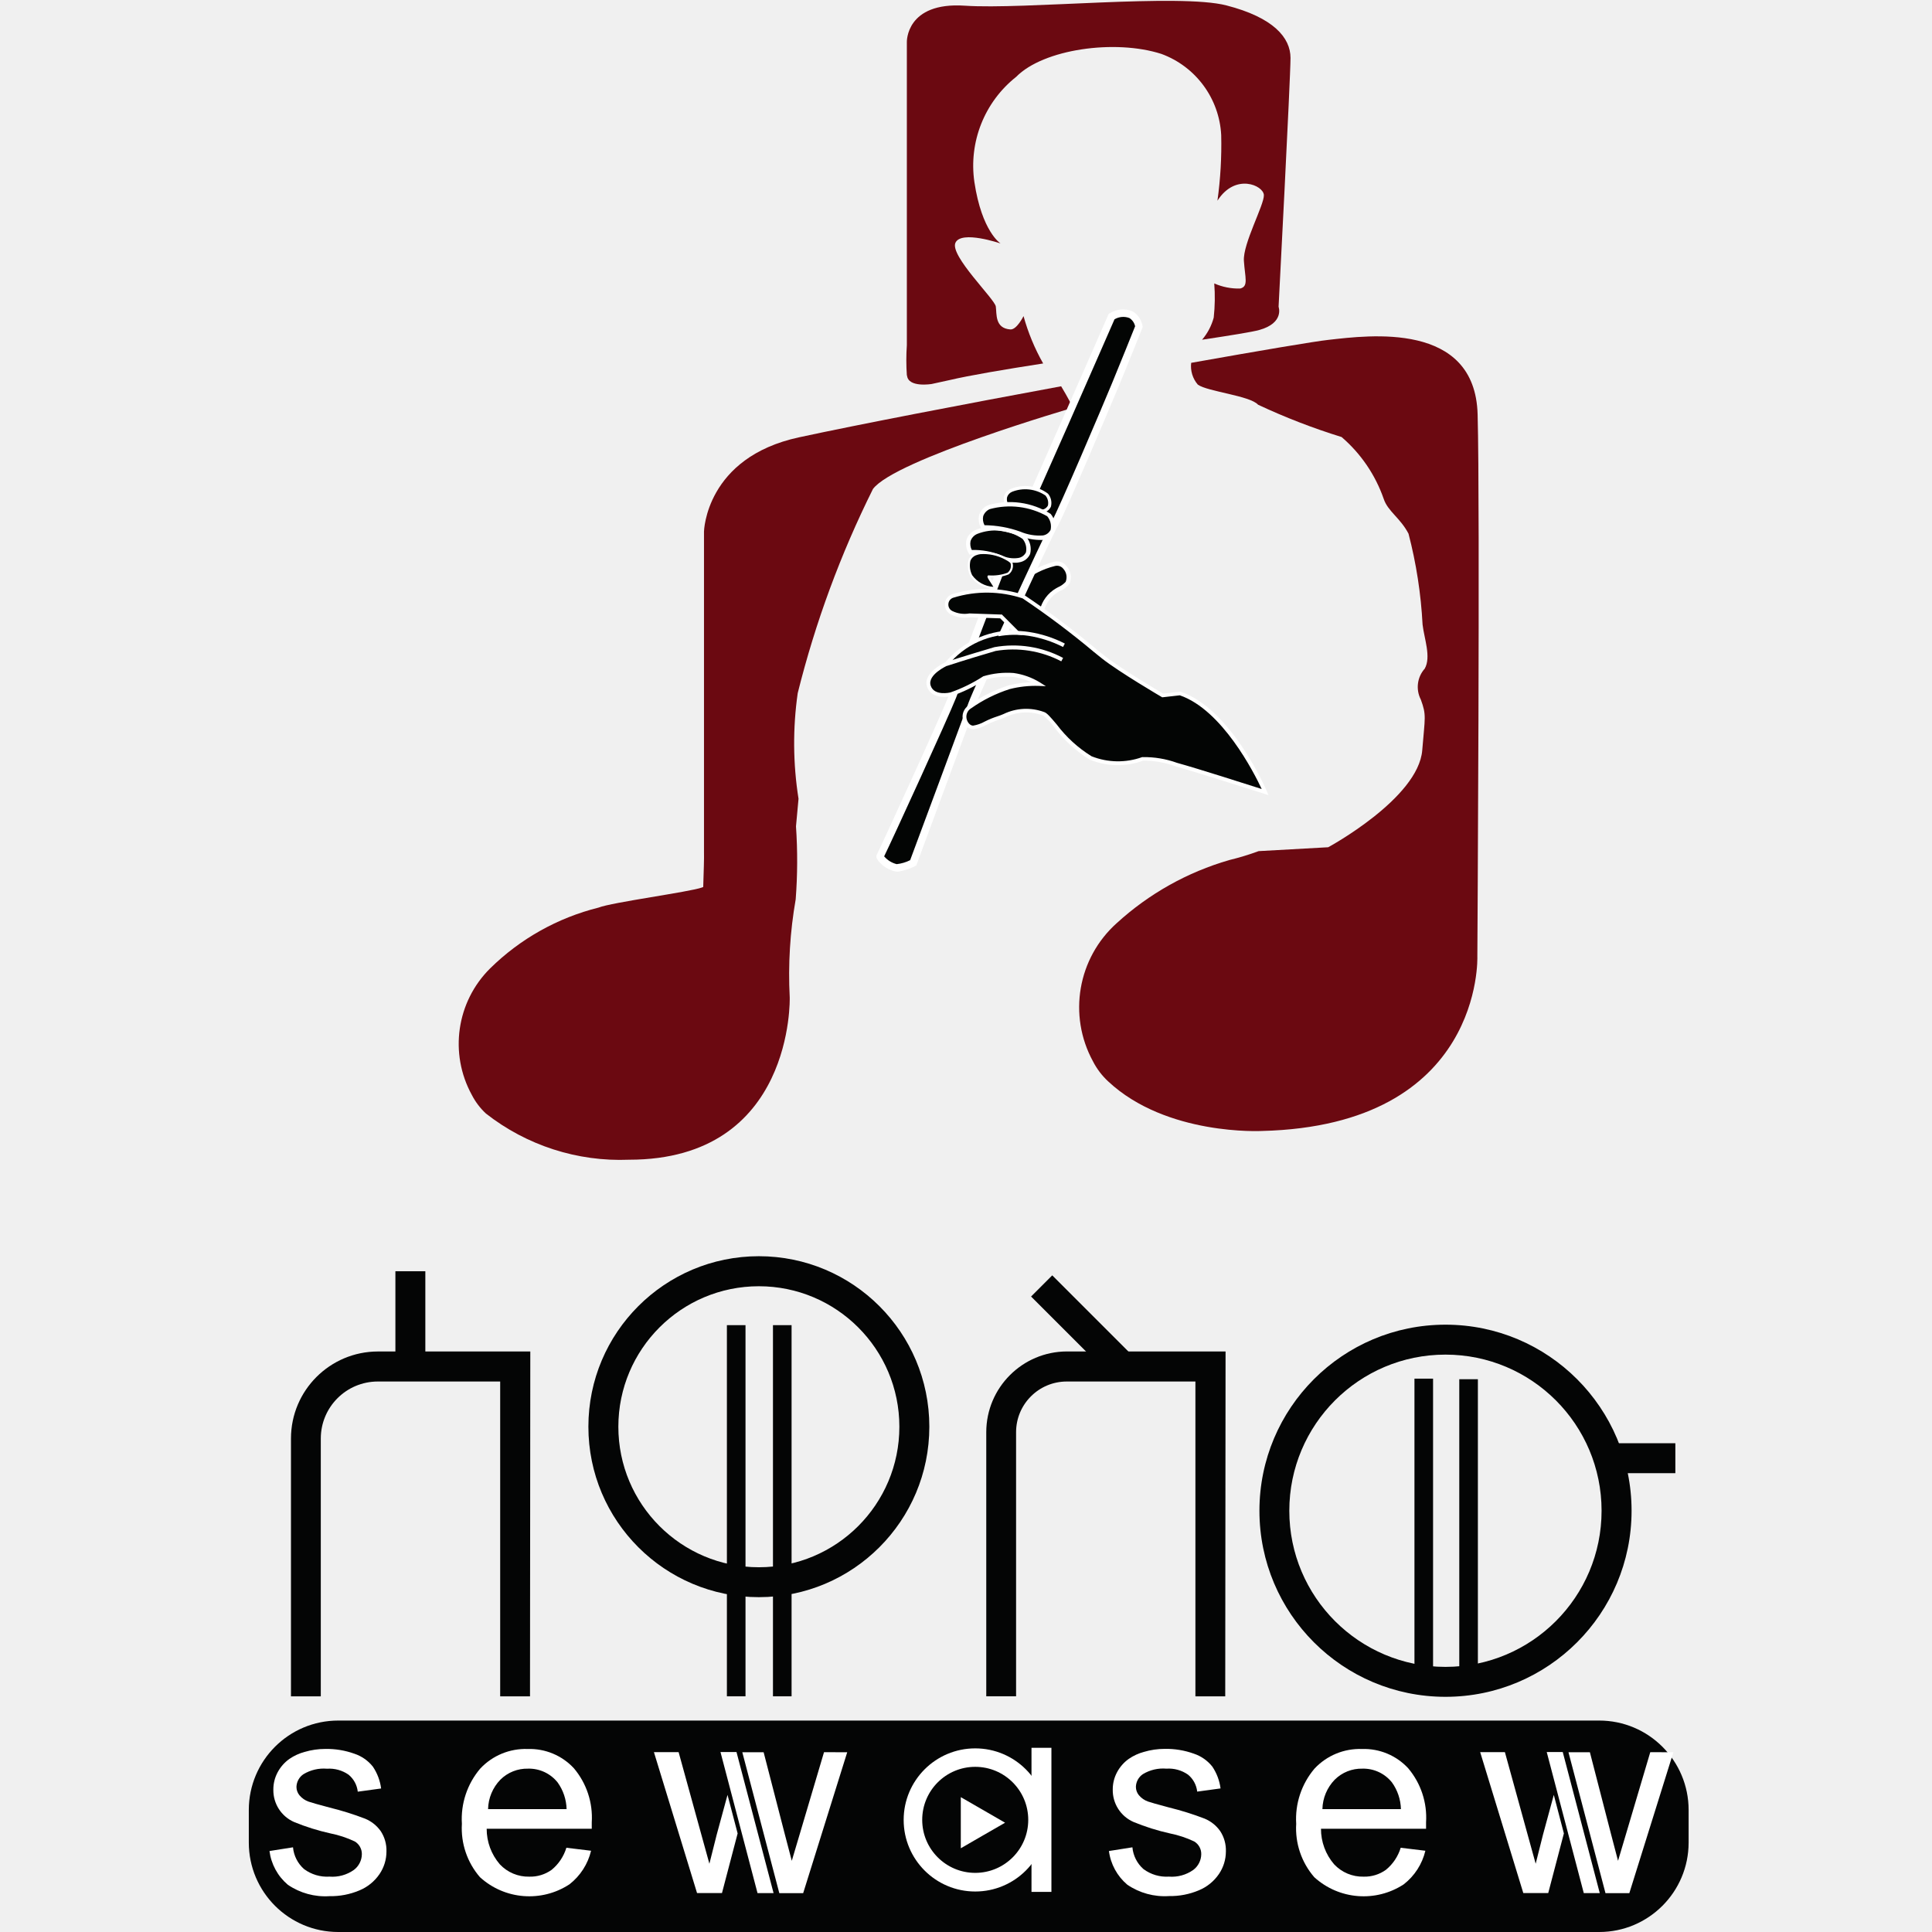
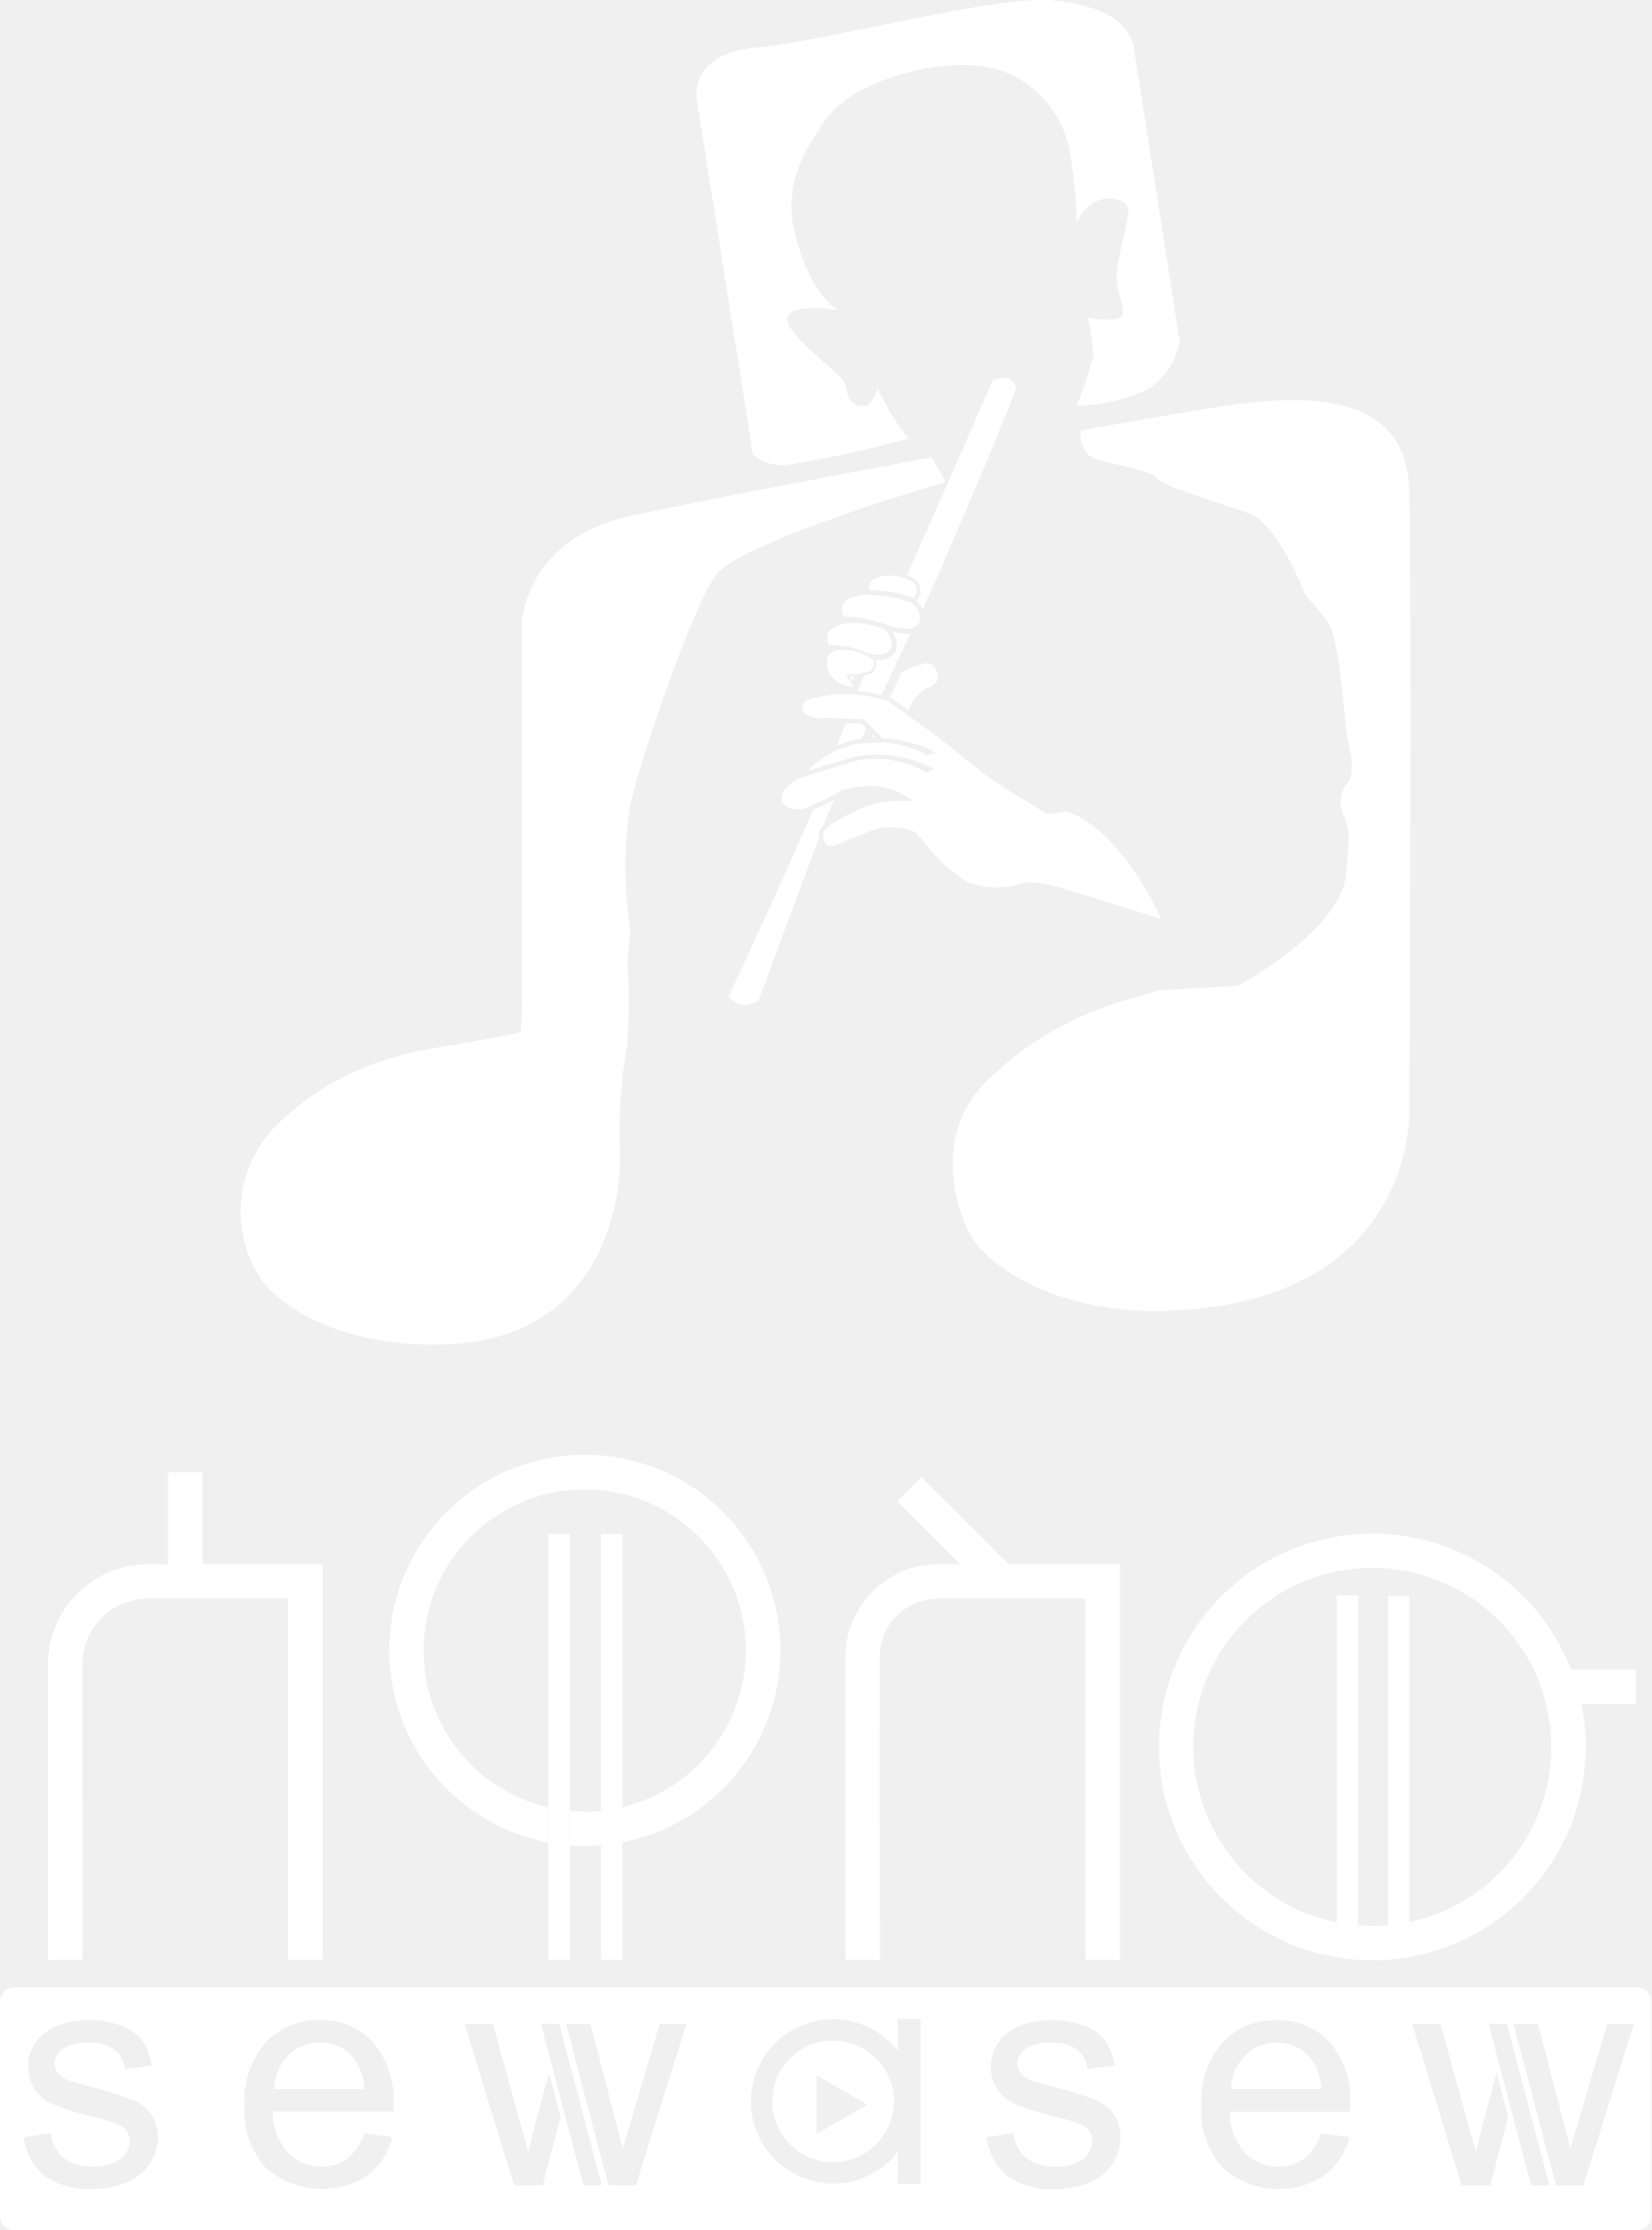
- <svg xmlns="http://www.w3.org/2000/svg" id="_128" data-name="128" width="64.785" height="64.791" viewBox="0 0 64.785 64.791">
-   <rect id="Rectangle_13936" data-name="Rectangle 13936" width="64.785" height="64.785" fill="#fff" opacity="0" />
-   <g id="Group_53001" data-name="Group 53001" transform="translate(8.344 0.034)">
-     <g id="Group_52973" data-name="Group 52973" transform="translate(7.038)">
-       <g id="Group_52958" data-name="Group 52958" transform="translate(15.018)">
-         <path id="Path_275464" data-name="Path 275464" d="M514.817,227.491c.042.416.828.283.828.283l.6-.131c.672-.158,1.83-.354,3.137-.557a7.012,7.012,0,0,1-.658-1.588s-.228.463-.442.447c-.524-.038-.453-.52-.488-.77s-1.55-1.706-1.354-2.136,1.513.023,1.513.023-.627-.394-.877-2.059a3.8,3.8,0,0,1,1.4-3.528c.913-.931,3.313-1.271,4.871-.77a3.067,3.067,0,0,1,2.006,2.722,13.628,13.628,0,0,1-.126,2.2c.6-.936,1.539-.513,1.557-.191s-.708,1.635-.67,2.208.162.857-.124.929a2.009,2.009,0,0,1-.87-.171,6.2,6.2,0,0,1-.018,1.146,1.913,1.913,0,0,1-.39.742c.961-.145,1.682-.261,1.916-.326.852-.237.649-.779.649-.779s.4-7.667.4-8.345-.568-1.355-2.151-1.762-6.78.145-8.767.01-1.948,1.22-1.948,1.22v10.164a7.34,7.34,0,0,0,0,1.013Z" transform="translate(-514.799 -214.931)" fill="#6b0911" />
+ <svg xmlns="http://www.w3.org/2000/svg" width="81.663" height="110.291" viewBox="0 0 81.663 110.291">
+   <g transform="translate(11.904)">
+     <g transform="translate(22.532)">
+       <path d="M126.216,74.7a2.608,2.608,0,0,0,1.226.262,54.915,54.915,0,0,0,6.1-1.317,11.789,11.789,0,0,1-1.519-2.477s-.258.833-.62.863c-.886.074-.894-.748-1.019-1.156s-3.04-2.441-2.826-3.212,2.533-.361,2.533-.361-1.151-.493-2.01-3.207.123-4.465,1.4-6.262,5.2-3,7.933-2.576a5.189,5.189,0,0,1,4.07,4.017,22.923,22.923,0,0,1,.373,3.712c.76-1.723,2.436-1.264,2.55-.73s-.749,2.917-.535,3.865.5,1.388.039,1.584a3.38,3.38,0,0,1-1.5-.055,10.5,10.5,0,0,1,.275,1.919,21.37,21.37,0,0,1-.83,2.461,8.862,8.862,0,0,0,3.6-.865,3.6,3.6,0,0,0,1.5-2.326s-2.083-13.365-2.262-14.5-1.308-2.113-4.058-2.373S129.351,54.011,126,54.31s-2.932,2.553-2.932,2.553l2.69,16.98C125.8,74.412,125.794,74.424,126.216,74.7Z" transform="translate(-123.048 -51.954)" fill="#fff" />
+     </g>
+     <g transform="translate(0 19.786)">
+       <g transform="translate(0 2.837)">
+         <path d="M127.47,90.261a20.116,20.116,0,0,1-.045-5.989c.159-1.333,3.034-9.915,4.267-11.579s11.35-4.609,11.35-4.609-.3-.6-.686-1.217c-5.6,1.036-11.4,2.15-14.859,2.894-5.305,1.141-5.4,5.341-5.4,5.341V93.116c0,.065,0,.13.006.2.012.276-.017,1.151-.044,1.955l-.068.026c-.678.252-5.134.853-5.868,1.144a13.363,13.363,0,0,0-6.148,3.448,6.022,6.022,0,0,0-1.039,7.175,3.812,3.812,0,0,0,.8,1.057c3.086,2.888,8.115,2.618,8.115,2.618,9.38.008,9.111-9.205,9.111-9.205a24.742,24.742,0,0,1,.343-5.561,28.569,28.569,0,0,0,.015-4.14C127.373,91.329,127.423,90.8,127.47,90.261Z" transform="translate(-108.195 -66.867)" fill="#fff" />
      </g>
-       <g id="Group_52961" data-name="Group 52961" transform="translate(0 11.244)">
-         <g id="Group_52959" data-name="Group 52959" transform="translate(0 1.677)">
-           <path id="Path_275465" data-name="Path 275465" d="M384.159,351.013a11.887,11.887,0,0,1-.027-3.542,33.571,33.571,0,0,1,2.523-6.846c.73-.984,6.711-2.726,6.711-2.726s-.18-.357-.4-.719c-3.31.612-6.738,1.27-8.786,1.711-3.137.675-3.191,3.159-3.191,3.159V352.7c0,.038,0,.076,0,.115.007.163-.011.682-.026,1.157l-.04.016c-.4.149-3.036.5-3.47.675a7.91,7.91,0,0,0-3.636,2.039,3.561,3.561,0,0,0-.614,4.243,2.251,2.251,0,0,0,.474.625,7.3,7.3,0,0,0,4.8,1.548c5.546,0,5.387-5.443,5.387-5.443a14.658,14.658,0,0,1,.2-3.289,16.891,16.891,0,0,0,.01-2.447C384.1,351.644,384.132,351.329,384.159,351.013Z" transform="translate(-372.762 -337.181)" fill="#6b0911" />
-         </g>
-         <g id="Group_52960" data-name="Group 52960" transform="translate(20.819)">
-           <path id="Path_275466" data-name="Path 275466" d="M583.026,323.919c-.086-3.127-3.656-2.649-4.99-2.5-.476.051-2.28.357-4.616.772a.95.95,0,0,0,.223.731c.322.233,1.752.37,2.021.674a21.771,21.771,0,0,0,2.8,1.083,4.817,4.817,0,0,1,1.414,2.078c.139.415.557.638.831,1.164a15.239,15.239,0,0,1,.471,3.048c.055.471.294,1.09.072,1.478a.923.923,0,0,0-.131,1.036c.194.527.139.583.048,1.7-.132,1.619-3.154,3.253-3.154,3.253l-2.332.13a9.077,9.077,0,0,1-.986.3,9.5,9.5,0,0,0-3.771,2.113,3.786,3.786,0,0,0-.8,4.636,2.415,2.415,0,0,0,.509.672c1.96,1.835,5.155,1.664,5.155,1.664,7.442-.184,7.227-5.85,7.227-5.85S583.112,327.046,583.026,323.919Z" transform="translate(-569.674 -321.301)" fill="#6b0911" />
-         </g>
-       </g>
-       <g id="Group_52972" data-name="Group 52972" transform="translate(11.635 11.831) rotate(-8)">
-         <g id="Group_52962" data-name="Group 52962" transform="translate(5.704 8.064)">
-           <path id="Path_275467" data-name="Path 275467" d="M.87,1.508A1.093,1.093,0,0,1,1.477.887C1.585.844,1.8.78,1.857.692,2.047.4,1.821-.056,1.5.006A2.941,2.941,0,0,0,.322.41,2.954,2.954,0,0,0,0,1.231" transform="translate(0.07 0.071)" fill="#030504" />
-           <path id="Path_275468" data-name="Path 275468" d="M1.008,1.6.871,1.557a1.159,1.159,0,0,1,.65-.665l.07-.026A.773.773,0,0,0,1.867.724.42.42,0,0,0,1.85.277a.27.27,0,0,0-.269-.13A2.751,2.751,0,0,0,.445.53a2.75,2.75,0,0,0-.3.789L0,1.284A2.841,2.841,0,0,1,.339.433,3.067,3.067,0,0,1,1.553.006.4.4,0,0,1,1.968.2.56.56,0,0,1,1.987.8a.74.74,0,0,1-.348.2l-.066.025A1.024,1.024,0,0,0,1.008,1.6Z" transform="translate(0 0)" fill="#fff" />
-         </g>
-         <g id="Group_52963" data-name="Group 52963" transform="translate(0 0)">
-           <path id="Path_275469" data-name="Path 275469" d="M11.066.526s0-.735-.858-.467c0,0-3.806,6.188-4.07,6.527S3.529,11.25,3.153,11.927.067,16.835.007,16.893s.27.442.491.474a1.568,1.568,0,0,0,.57-.089s2.434-4.5,2.7-5.013,3.266-5.178,3.585-5.6,2.287-3.7,2.659-4.326S11.066.526,11.066.526Z" transform="translate(0.128 0.13)" fill="#030504" />
-           <path id="Path_275470" data-name="Path 275470" d="M.707,17.63a.722.722,0,0,1-.1-.007.982.982,0,0,1-.592-.51.161.161,0,0,1,.03-.175c.092-.121,2.75-4.267,3.126-4.94.09-.16.29-.526.547-.995C4.851,8.933,5.975,6.89,6.167,6.642,6.424,6.309,10.191.186,10.229.124l.025-.04L10.3.07a.835.835,0,0,1,.765.051.708.708,0,0,1,.253.534V.688L11.3.717c-.006.013-.685,1.2-1.051,1.818-.376.637-2.342,3.916-2.666,4.341-.337.441-3.309,5.081-3.574,5.578s-2.681,4.969-2.7,5.014l-.023.042-.046.016a1.862,1.862,0,0,1-.528.1Zm-.445-.575a.809.809,0,0,0,.38.318,1.308,1.308,0,0,0,.466-.069c.253-.468,2.429-4.492,2.681-4.969.266-.5,3.257-5.169,3.6-5.613.3-.395,2.2-3.548,2.65-4.316.331-.56.92-1.588,1.032-1.783a.438.438,0,0,0-.152-.3.576.576,0,0,0-.5-.027c-.359.583-3.795,6.167-4.052,6.5-.195.253-1.648,2.905-2.429,4.33-.258.47-.458.836-.548,1C3.048,12.73.608,16.55.262,17.056Zm-.023.035-.017.022a.106.106,0,0,0,.017-.022Z" fill="#fff" />
-         </g>
-         <g id="Group_52964" data-name="Group 52964" transform="translate(6.663 17.81)">
-           <path id="Path_275471" data-name="Path 275471" d="M0,0" fill="none" stroke="#060707" stroke-width="0.622" />
-         </g>
-         <g id="Group_52965" data-name="Group 52965" transform="translate(4.435 6.59)">
-           <path id="Path_275472" data-name="Path 275472" d="M.05.7A.455.455,0,0,1,.331.054,1.675,1.675,0,0,1,1.9.465c.156.314.155.67-.288.721S.9.772.05.7Z" transform="translate(0.067 0.072)" fill="#030504" />
-           <path id="Path_275473" data-name="Path 275473" d="M1.617,1.334a1.2,1.2,0,0,1-.551-.185A2.323,2.323,0,0,0,.11.842l-.041,0L.052.8A.618.618,0,0,1,.036.345.531.531,0,0,1,.374.058,1.714,1.714,0,0,1,2.035.506a.658.658,0,0,1,.051.6.476.476,0,0,1-.394.226A.683.683,0,0,1,1.617,1.334ZM.168.7a2.494,2.494,0,0,1,.961.318.948.948,0,0,0,.543.165.343.343,0,0,0,.284-.152A.531.531,0,0,0,1.906.569,1.632,1.632,0,0,0,.421.193.4.4,0,0,0,.168.4a.45.45,0,0,0,0,.3Z" transform="translate(0)" fill="#fff" />
-         </g>
-         <g id="Group_52966" data-name="Group 52966" transform="translate(5.897 5.404)">
-           <path id="Path_275474" data-name="Path 275474" d="M.037.514A.336.336,0,0,1,.244.039a1.234,1.234,0,0,1,1.16.3c.116.231.116.494-.212.531S.663.568.037.514Z" transform="translate(0.05 0.055)" fill="#030504" />
-           <path id="Path_275475" data-name="Path 275475" d="M1.191.984a.882.882,0,0,1-.4-.137,1.711,1.711,0,0,0-.7-.226l-.033,0L.038.591A.455.455,0,0,1,.027.254.391.391,0,0,1,.276.043,1.265,1.265,0,0,1,1.5.373a.484.484,0,0,1,.037.441.351.351,0,0,1-.291.166A.5.5,0,0,1,1.191.984ZM.124.519A1.839,1.839,0,0,1,.833.753a.691.691,0,0,0,.4.122.253.253,0,0,0,.21-.112A.391.391,0,0,0,1.405.42,1.2,1.2,0,0,0,.311.143.291.291,0,0,0,.124.3a.332.332,0,0,0,0,.224Z" transform="translate(0 0)" fill="#fff" />
-         </g>
-         <g id="Group_52967" data-name="Group 52967" transform="translate(4.971 5.838)">
-           <path id="Path_275476" data-name="Path 275476" d="M.05.686A.455.455,0,0,1,.331.041,2.547,2.547,0,0,1,2.287.583C2.443.9,2.442,1.254,2,1.3S.9.759.05.686Z" transform="translate(0.067 0.07)" fill="#030504" />
-           <path id="Path_275477" data-name="Path 275477" d="M2.012,1.448A1.969,1.969,0,0,1,1.27,1.2,3.44,3.44,0,0,0,.111.828l-.041,0L.051.786A.618.618,0,0,1,.036.331.531.531,0,0,1,.375.043,2.571,2.571,0,0,1,2.419.621a.658.658,0,0,1,.051.6.476.476,0,0,1-.395.226A.55.55,0,0,1,2.012,1.448ZM.168.689a3.654,3.654,0,0,1,1.164.383,1.627,1.627,0,0,0,.728.23.343.343,0,0,0,.284-.152A.531.531,0,0,0,2.294.684,2.558,2.558,0,0,0,.421.179.4.4,0,0,0,.168.384a.45.45,0,0,0,0,.3Z" transform="translate(0 0)" fill="#fff" />
-         </g>
-         <g id="Group_52968" data-name="Group 52968" transform="translate(4.391 7.413)">
-           <path id="Path_275478" data-name="Path 275478" d="M1.276.8A.331.331,0,0,0,1.44.474,1.374,1.374,0,0,0,.3,0C-.157.1.043.7.043.7a.968.968,0,0,0,.72.51C.814,1.214.566.794.618.8a1.591,1.591,0,0,0,.657,0Z" transform="translate(0.031 0.034)" fill="#030504" />
-           <path id="Path_275479" data-name="Path 275479" d="M.816,1.275H.79A.993.993,0,0,1,.044.742.773.773,0,0,1,.058.191.39.39,0,0,1,.329,0a1.462,1.462,0,0,1,1.035.33c.094.073.142.131.143.173a.36.36,0,0,1-.185.357h0a1.446,1.446,0,0,1-.635.01c.015.04.046.106.069.152.079.166.094.2.074.232ZM.475.056A.607.607,0,0,0,.343.07.325.325,0,0,0,.117.225a.717.717,0,0,0-.01.492.947.947,0,0,0,.65.486C.741,1.164.712,1.1.691,1.058.611.889.594.847.615.819L.629.8H.655a1.508,1.508,0,0,0,.64,0h0A.3.3,0,0,0,1.438.505c0-.015-.047-.074-.172-.162A1.524,1.524,0,0,0,.475.056Z" transform="translate(0 0)" fill="#fff" />
-         </g>
-         <g id="Group_52969" data-name="Group 52969" transform="translate(2.473 8.617)">
-           <path id="Path_275480" data-name="Path 275480" d="M10.679,8.018S9.9,5.14,8.312,4.346l-.585-.013S6.436,3.312,5.936,2.786,3.991.7,3.565.4A3.9,3.9,0,0,0,1.232.047.307.307,0,0,0,1.113.6a.989.989,0,0,0,.582.17s.767.138,1.032.183l.459.607A2.829,2.829,0,0,0,.7,2.277s-.767.218-.692.654S.7,3.305.7,3.305A5.054,5.054,0,0,0,1.884,2.92a2.8,2.8,0,0,1,.986.036,2.247,2.247,0,0,1,.8.419,3.5,3.5,0,0,0-1-.033A4.811,4.811,0,0,0,1.288,3.8c-.4.184-.245.692,0,.708a5.979,5.979,0,0,0,.87-.2,1.915,1.915,0,0,1,1.536.074c.193.1.676,1.218,1.352,1.685a2.452,2.452,0,0,0,1.73.274,3.016,3.016,0,0,1,1.088.347C8.68,7.054,10.679,8.018,10.679,8.018Z" transform="translate(0.063 0.062)" fill="#030504" />
-           <path id="Path_275481" data-name="Path 275481" d="M10.838,8.2l-.123-.06c-.02-.01-2.007-.967-2.815-1.325A3.086,3.086,0,0,0,6.837,6.47a2.475,2.475,0,0,1-1.771-.285A4.364,4.364,0,0,1,4.031,4.927a1.954,1.954,0,0,0-.3-.422A1.613,1.613,0,0,0,2.45,4.388c-.076.019-.148.038-.217.051a2.8,2.8,0,0,0-.433.11,1.242,1.242,0,0,1-.451.087.36.36,0,0,1-.3-.32.451.451,0,0,1,.275-.506,4.851,4.851,0,0,1,1.4-.467,3.574,3.574,0,0,1,.764,0,2.069,2.069,0,0,0-.575-.262,2.758,2.758,0,0,0-.961-.035,4.958,4.958,0,0,1-1.19.386C.533,3.453.073,3.393.006,3c-.077-.455.614-.688.723-.72A3.006,3.006,0,0,1,3.1,1.534l-.346-.458L1.746.9a1.035,1.035,0,0,1-.607-.18A.361.361,0,0,1,.987.333a.36.36,0,0,1,.3-.286A3.968,3.968,0,0,1,3.662.415,27.891,27.891,0,0,1,5.807,2.554l.237.253c.46.485,1.616,1.408,1.768,1.528l.591.019c1.59.8,2.367,3.592,2.4,3.712Zm-4-1.85A3.225,3.225,0,0,1,7.951,6.7c.691.3,2.237,1.047,2.691,1.265C10.465,7.39,9.7,5.153,8.36,4.471l-.593-.016L7.75,4.442c-.013-.01-1.3-1.03-1.8-1.554l-.237-.253A28.139,28.139,0,0,0,3.592.518,3.815,3.815,0,0,0,1.3.171a.237.237,0,0,0-.2.187.239.239,0,0,0,.1.253A.931.931,0,0,0,1.756.77c.013,0,.779.139,1.044.184l.025,0,.587.782L3.23,1.689a2.794,2.794,0,0,0-2.429.7L.779,2.4c-.007,0-.711.207-.648.583s.618.323.624.322a5.126,5.126,0,0,0,1.167-.383,2.792,2.792,0,0,1,1.025.033,2.288,2.288,0,0,1,.825.433l.182.155L3.72,3.5a3.479,3.479,0,0,0-.979-.03,4.753,4.753,0,0,0-1.366.455.328.328,0,0,0-.2.37c.022.119.1.213.184.218a1.175,1.175,0,0,0,.4-.081,2.928,2.928,0,0,1,.451-.115c.064-.01.132-.027.205-.046a1.74,1.74,0,0,1,1.366.125c.083.041.179.189.354.467A4.275,4.275,0,0,0,5.144,6.083a2.4,2.4,0,0,0,1.68.264Z" transform="translate(0 0)" fill="#fff" />
-         </g>
-         <g id="Group_52970" data-name="Group 52970" transform="translate(3.222 10.623)">
-           <path id="Path_275482" data-name="Path 275482" d="M3.833.783A3.486,3.486,0,0,0,1.7.132C.658.284.029.4.023.4L0,.269C.006.267.636.155,1.681,0A3.564,3.564,0,0,1,3.909.678Z" fill="#fff" />
-         </g>
-         <g id="Group_52971" data-name="Group 52971" transform="translate(5.08 10.148)">
-           <path id="Path_275483" data-name="Path 275483" d="M2.1.79A3.861,3.861,0,0,0,1,.256,3.125,3.125,0,0,0,.012.132L0,0A3.224,3.224,0,0,1,1.032.13,3.92,3.92,0,0,1,2.176.685Z" transform="translate(0 0)" fill="#fff" />
-         </g>
-       </g>
-     </g>
-     <g id="Group_53000" data-name="Group 53000" transform="translate(0 42.094)">
-       <g id="Group_52974" data-name="Group 52974" transform="translate(4.916 0.504)">
-         <rect id="Rectangle_13937" data-name="Rectangle 13937" width="1.004" height="3.122" fill="#040505" />
-       </g>
-       <g id="Group_52975" data-name="Group 52975" transform="translate(26.234 0.642)">
-         <rect id="Rectangle_13938" data-name="Rectangle 13938" width="1.004" height="3.718" transform="translate(0 0.71) rotate(-45)" fill="#040505" />
-       </g>
-       <rect id="Rectangle_13939" data-name="Rectangle 13939" width="48.285" height="7.091" rx="3" transform="translate(0 15.572)" fill="#040505" />
-       <g id="Group_52976" data-name="Group 52976" transform="translate(17.578 2.312)">
-         <rect id="Rectangle_13940" data-name="Rectangle 13940" width="0.624" height="12.447" fill="#040505" />
-       </g>
-       <g id="Group_52977" data-name="Group 52977" transform="translate(16.033 2.312)">
-         <rect id="Rectangle_13941" data-name="Rectangle 13941" width="0.624" height="12.447" fill="#040505" />
-       </g>
-       <g id="Group_52978" data-name="Group 52978" transform="translate(1.405 3.196)">
-         <path id="Path_275484" data-name="Path 275484" d="M285.272,657.276h-1V646.718h-4.105a1.913,1.913,0,0,0-1.911,1.911v8.648h-1v-8.65a2.919,2.919,0,0,1,2.916-2.916h5.11Z" transform="translate(-277.247 -645.712)" fill="#040505" />
-       </g>
-       <g id="Group_52979" data-name="Group 52979" transform="translate(24.72 3.196)">
-         <path id="Path_275485" data-name="Path 275485" d="M549.091,657.276h-1V646.718h-4.314a1.7,1.7,0,0,0-1.7,1.7v8.857h-1v-8.858a2.71,2.71,0,0,1,2.707-2.707h5.318Z" transform="translate(-541.066 -645.712)" fill="#040505" />
-       </g>
-       <g id="Group_52980" data-name="Group 52980" transform="translate(11.384)">
-         <path id="Path_275486" data-name="Path 275486" d="M395.9,621.01a5.717,5.717,0,1,1,5.717-5.717A5.717,5.717,0,0,1,395.9,621.01Zm0-10.427a4.712,4.712,0,1,0,4.712,4.712A4.712,4.712,0,0,0,395.9,610.583Z" transform="translate(-390.179 -609.576)" fill="#040505" />
-       </g>
-       <g id="Group_52981" data-name="Group 52981" transform="translate(39.091 4.106)">
-         <rect id="Rectangle_13942" data-name="Rectangle 13942" width="0.624" height="9.892" fill="#040505" />
-       </g>
-       <g id="Group_52982" data-name="Group 52982" transform="translate(40.594 4.125)">
-         <rect id="Rectangle_13943" data-name="Rectangle 13943" width="0.624" height="9.892" fill="#040505" />
-       </g>
-       <g id="Group_52983" data-name="Group 52983" transform="translate(45.848 6.272)">
-         <rect id="Rectangle_13944" data-name="Rectangle 13944" width="1.992" height="1.004" fill="#040505" />
-       </g>
-       <g id="Group_52984" data-name="Group 52984" transform="translate(33.893 2.296)">
-         <path id="Path_275487" data-name="Path 275487" d="M651.071,648.009a6.24,6.24,0,1,1,6.242-6.241,6.24,6.24,0,0,1-6.242,6.241Zm0-11.476a5.236,5.236,0,1,0,5.236,5.236A5.236,5.236,0,0,0,651.071,636.533Z" transform="translate(-644.834 -635.529)" fill="#040505" />
-       </g>
-       <g id="Group_52985" data-name="Group 52985" transform="translate(7.144 16.526)">
-         <path id="Path_275488" data-name="Path 275488" d="M345.736,799.866l.828.1a2.02,2.02,0,0,1-.725,1.126,2.457,2.457,0,0,1-3-.238,2.5,2.5,0,0,1-.607-1.791,2.61,2.61,0,0,1,.614-1.851,2.078,2.078,0,0,1,1.593-.658,2.02,2.02,0,0,1,1.548.645,2.564,2.564,0,0,1,.6,1.815q0,.071,0,.214h-3.524a1.816,1.816,0,0,0,.441,1.193,1.311,1.311,0,0,0,.988.414,1.225,1.225,0,0,0,.752-.231A1.536,1.536,0,0,0,345.736,799.866Zm-2.631-1.295h2.638a1.6,1.6,0,0,0-.3-.895,1.227,1.227,0,0,0-.992-.463,1.272,1.272,0,0,0-.928.369,1.461,1.461,0,0,0-.413.987Z" transform="translate(-342.23 -796.554)" fill="#fff" />
-       </g>
-       <g id="Group_52986" data-name="Group 52986" transform="translate(28.84 16.526)">
-         <path id="Path_275489" data-name="Path 275489" d="M587.7,799.975l.792-.125a1.106,1.106,0,0,0,.371.73,1.294,1.294,0,0,0,.852.253,1.25,1.25,0,0,0,.819-.225.671.671,0,0,0,.267-.527.487.487,0,0,0-.236-.427,3.475,3.475,0,0,0-.819-.271,7.433,7.433,0,0,1-1.221-.385,1.163,1.163,0,0,1-.692-1.083,1.214,1.214,0,0,1,.145-.585,1.3,1.3,0,0,1,.394-.447,1.649,1.649,0,0,1,.51-.234,2.43,2.43,0,0,1,.692-.1,2.732,2.732,0,0,1,.977.16,1.326,1.326,0,0,1,.621.434,1.7,1.7,0,0,1,.276.732l-.783.107a.857.857,0,0,0-.309-.57,1.13,1.13,0,0,0-.723-.2,1.309,1.309,0,0,0-.788.183.531.531,0,0,0-.236.427.442.442,0,0,0,.1.28.705.705,0,0,0,.307.213q.12.044.708.2a9.889,9.889,0,0,1,1.185.371,1.2,1.2,0,0,1,.527.42,1.175,1.175,0,0,1,.191.685,1.346,1.346,0,0,1-.233.754,1.511,1.511,0,0,1-.674.547,2.455,2.455,0,0,1-1,.193,2.221,2.221,0,0,1-1.4-.382,1.78,1.78,0,0,1-.616-1.134Z" transform="translate(-587.7 -796.553)" fill="#fff" />
-       </g>
-       <g id="Group_52987" data-name="Group 52987" transform="translate(0.69 16.526)">
-         <path id="Path_275490" data-name="Path 275490" d="M269.155,799.975l.792-.125a1.107,1.107,0,0,0,.371.73,1.294,1.294,0,0,0,.852.253,1.251,1.251,0,0,0,.819-.225.671.671,0,0,0,.267-.527.487.487,0,0,0-.236-.427,3.481,3.481,0,0,0-.819-.271A7.434,7.434,0,0,1,269.98,799a1.164,1.164,0,0,1-.692-1.083,1.215,1.215,0,0,1,.145-.585,1.3,1.3,0,0,1,.394-.447,1.65,1.65,0,0,1,.51-.234,2.43,2.43,0,0,1,.692-.1,2.732,2.732,0,0,1,.976.16,1.327,1.327,0,0,1,.621.434,1.7,1.7,0,0,1,.276.732l-.783.107a.857.857,0,0,0-.309-.57,1.131,1.131,0,0,0-.723-.2,1.31,1.31,0,0,0-.788.183.531.531,0,0,0-.236.427.441.441,0,0,0,.1.28.7.7,0,0,0,.307.214q.12.044.708.2a9.882,9.882,0,0,1,1.185.371,1.2,1.2,0,0,1,.527.42,1.174,1.174,0,0,1,.191.685,1.345,1.345,0,0,1-.233.754,1.512,1.512,0,0,1-.674.547,2.456,2.456,0,0,1-1,.193,2.22,2.22,0,0,1-1.4-.382,1.779,1.779,0,0,1-.616-1.134Z" transform="translate(-269.155 -796.553)" fill="#fff" />
-       </g>
-       <g id="Group_52988" data-name="Group 52988" transform="translate(35.123 16.526)">
-         <path id="Path_275491" data-name="Path 275491" d="M662.329,799.866l.828.1a2.019,2.019,0,0,1-.725,1.126,2.457,2.457,0,0,1-3-.238,2.5,2.5,0,0,1-.607-1.791,2.611,2.611,0,0,1,.614-1.851,2.078,2.078,0,0,1,1.593-.658,2.02,2.02,0,0,1,1.548.645,2.563,2.563,0,0,1,.6,1.815q0,.071,0,.214h-3.524a1.816,1.816,0,0,0,.441,1.193,1.311,1.311,0,0,0,.987.414,1.226,1.226,0,0,0,.752-.231,1.536,1.536,0,0,0,.494-.739Zm-2.631-1.295h2.639a1.6,1.6,0,0,0-.3-.895,1.227,1.227,0,0,0-.992-.463,1.272,1.272,0,0,0-.927.369,1.462,1.462,0,0,0-.414.987Z" transform="translate(-658.823 -796.554)" fill="#fff" />
-       </g>
-       <path id="Path_275492" data-name="Path 275492" d="M436.539,795.546h.026l-.018,0C436.538,795.542,436.535,795.543,436.539,795.546Z" transform="translate(-421.055 -779.106)" fill="#6b0911" />
-       <g id="Group_52989" data-name="Group 52989" transform="translate(23.877 18.141)">
-         <path id="Path_275493" data-name="Path 275493" d="M531.539,815.655V814.8l.742.428.743.429-.743.428-.742.429Z" transform="translate(-531.539 -814.8)" fill="#fff" />
-       </g>
-       <g id="Group_52990" data-name="Group 52990" transform="translate(21.959 16.5)">
-         <path id="Path_275494" data-name="Path 275494" d="M512.233,801.063a2.4,2.4,0,1,1,2.4-2.4A2.4,2.4,0,0,1,512.233,801.063Zm0-4.181a1.778,1.778,0,1,0,1.778,1.778,1.778,1.778,0,0,0-1.778-1.778Z" transform="translate(-509.831 -796.258)" fill="#fff" />
-       </g>
-       <g id="Group_52991" data-name="Group 52991" transform="translate(26.248 16.486)">
-         <rect id="Rectangle_13945" data-name="Rectangle 13945" width="0.668" height="4.832" fill="#fff" />
-       </g>
-       <g id="Group_52995" data-name="Group 52995" transform="translate(13.586 16.628)">
-         <g id="Group_52992" data-name="Group 52992" transform="translate(2.964 0.004)">
-           <path id="Path_275495" data-name="Path 275495" d="M451.34,797.762l-.81,2.732-.271.911-.236-.9-.708-2.741H448.6l1.241,4.725h.8l1.477-4.725Z" transform="translate(-448.6 -797.761)" fill="#fff" />
-         </g>
-         <g id="Group_52993" data-name="Group 52993" transform="translate(2.232)">
-           <path id="Path_275496" data-name="Path 275496" d="M442.126,802.443h-.538l-1.242-4.73.537,0Z" transform="translate(-440.346 -797.713)" fill="#fff" />
-         </g>
-         <g id="Group_52994" data-name="Group 52994" transform="translate(0 0.005)">
-           <path id="Path_275497" data-name="Path 275497" d="M417.55,799.194l-.363,1.335q-.227.9-.245.974l-.28-1.014-.752-2.728h-.828l1.446,4.725h.836l.525-2Z" transform="translate(-415.082 -797.762)" fill="#fff" />
-         </g>
-       </g>
-       <g id="Group_52999" data-name="Group 52999" transform="translate(41.295 16.628)">
-         <g id="Group_52996" data-name="Group 52996" transform="translate(2.961 0.004)">
-           <path id="Path_275498" data-name="Path 275498" d="M764.876,797.762l-.81,2.732-.271.911-.236-.9-.708-2.741h-.718l1.241,4.725h.8l1.477-4.725Z" transform="translate(-762.133 -797.761)" fill="#fff" />
-         </g>
-         <g id="Group_52997" data-name="Group 52997" transform="translate(2.232)">
-           <path id="Path_275499" data-name="Path 275499" d="M755.664,802.443h-.536l-1.242-4.73.537,0Z" transform="translate(-753.886 -797.713)" fill="#fff" />
-         </g>
-         <g id="Group_52998" data-name="Group 52998" transform="translate(0 0.005)">
-           <path id="Path_275500" data-name="Path 275500" d="M731.089,799.194l-.363,1.335q-.227.9-.245.974l-.28-1.014-.752-2.728h-.829l1.446,4.725h.836l.525-2Z" transform="translate(-728.62 -797.762)" fill="#fff" />
-         </g>
+       <g transform="translate(35.212)">
+         <path d="M153.985,69.425c-.146-5.29-6.185-4.481-8.439-4.232-.8.086-3.856.6-7.807,1.306a1.608,1.608,0,0,0,.376,1.236c.545.393,2.963.627,3.418,1.141s3.759,1.362,4.742,1.833,2.157,2.813,2.391,3.515.942,1.077,1.406,1.968.7,4.358.8,5.156.5,1.843.121,2.5a1.562,1.562,0,0,0-.221,1.751c.328.89.235.988.082,2.87-.224,2.738-5.334,5.5-5.334,5.5l-3.944.22a15.275,15.275,0,0,1-1.667.5,16.07,16.07,0,0,0-6.378,3.574c-3.218,2.691-1.993,6.558-1.346,7.84a4.071,4.071,0,0,0,.862,1.136c3.315,3.1,8.718,2.814,8.718,2.814,12.587-.311,12.223-9.892,12.223-9.892S154.131,74.713,153.985,69.425Z" transform="translate(-131.406 -64.997)" fill="#fff" />
      </g>
    </g>
  </g>
+   <path d="M129.42,71.422l.029.009,0,0Z" transform="translate(-85.317 -41.889)" fill="#fff" />
+   <g transform="translate(36.034 18.683)">
+     <path d="M128.19,74.229l.086-.223a2.154,2.154,0,0,1-.22.009C128.086,74.073,128.142,74.159,128.19,74.229Z" transform="translate(-122.056 -59.237)" fill="#fff" />
+     <path d="M128.964,76.041l-.138-.137-.07.152C128.826,76.053,128.894,76.042,128.964,76.041Z" transform="translate(-121.694 -58.255)" fill="#fff" />
+     <path d="M130.276,75.91a1.952,1.952,0,0,1,.862-1.057l.111-.061a1.285,1.285,0,0,0,.429-.3.713.713,0,0,0-.134-.745.456.456,0,0,0-.481-.155,4.612,4.612,0,0,0-1.142.461c-.179.385-.367.79-.56,1.208C129.672,75.47,129.971,75.694,130.276,75.91Z" transform="translate(-121.381 -59.46)" fill="#fff" />
+     <path d="M130.556,75.03a.6.6,0,0,1-.208.243.673.673,0,0,1,.188.171,1.057,1.057,0,0,1,.156.252c.61-1.233,2.779-6.355,3.322-7.661.422-1.016,1.167-2.875,1.306-3.23a.742.742,0,0,0-.325-.473.983.983,0,0,0-.839.073c-.338.775-2.8,6.409-4.239,9.627a2.195,2.195,0,0,1,.47.267A.823.823,0,0,1,130.556,75.03Z" transform="translate(-121.093 -64.27)" fill="#fff" />
+     <path d="M129.087,75.783l-.232-.232-.789-.027c-.146.384-.291.765-.429,1.132a5.054,5.054,0,0,1,1.212-.352C128.928,76.132,129.007,75.958,129.087,75.783Z" transform="translate(-122.273 -58.452)" fill="#fff" />
+     <path d="M129.324,78.022a8.538,8.538,0,0,1-1.057.5l-.088.231c-.431,1.1-3.617,8.074-4.078,9h0a1.37,1.37,0,0,0,.711.443,2.22,2.22,0,0,0,.766-.225c.261-.7,2.178-5.86,2.987-8.049a.749.749,0,0,1,.24-.648l.094-.256C128.954,78.876,129.107,78.517,129.324,78.022Z" transform="translate(-124.101 -57.16)" fill="#fff" />
+     <path d="M130.877,72.648a3.288,3.288,0,0,1-.843-.1,1.1,1.1,0,0,1,.164.9.8.8,0,0,1-.607.47,1.127,1.127,0,0,1-.124.024,1.9,1.9,0,0,1-.293-.018c.011.017.032.035.033.049a.607.607,0,0,1-.228.642,2.289,2.289,0,0,1-.363.1q-.143.373-.3.768a6.646,6.646,0,0,1,1.019.168l.121.03.029.008c.133-.293.267-.58.4-.859l.1-.22c.35-.754.667-1.432.919-1.958Z" transform="translate(-121.919 -59.993)" fill="#fff" />
+     <g transform="translate(4.862 9.787)">
+       <path d="M130.048,72.544l-.009-.006c-.065-.023-.131-.041-.2-.061s-.132-.046-.2-.064a5.571,5.571,0,0,0-.651-.138,2.537,2.537,0,0,0-1.28.176.668.668,0,0,0-.375.4.764.764,0,0,0,.071.511,4.22,4.22,0,0,1,1.685.306c.012.006.026.006.038.012a1.8,1.8,0,0,0,.2.064,1.627,1.627,0,0,0,.206.065,1.6,1.6,0,0,0,.5.008.581.581,0,0,0,.44-.32.9.9,0,0,0-.194-.769A.686.686,0,0,0,130.048,72.544Z" transform="translate(-127.298 -69.925)" fill="#fff" />
+       <path d="M129.718,71.523c.071.011.143.024.212.038s.144.03.214.047a3.507,3.507,0,0,1,.648.22.421.421,0,0,0,.228-.2.664.664,0,0,0-.144-.567,2.115,2.115,0,0,0-.4-.2,1.9,1.9,0,0,0-.206-.062c-.07-.018-.138-.036-.209-.049a2.042,2.042,0,0,0-1.088.108.5.5,0,0,0-.275.3.545.545,0,0,0,.023.279A6.342,6.342,0,0,1,129.718,71.523Z" transform="translate(-126.589 -70.722)" fill="#fff" />
+       <path d="M131.635,72.331a.9.9,0,0,0-.194-.414.7.7,0,0,0-.275-.194,1.855,1.855,0,0,0-.173-.073,3.868,3.868,0,0,0-.488-.143c-.07-.015-.141-.03-.214-.044l0,0-.029-.009c-.061-.011-.121-.021-.184-.03a6.067,6.067,0,0,0-.983-.073,2.217,2.217,0,0,0-.909.158.67.67,0,0,0-.375.4.756.756,0,0,0,.073.511l0,0a6.22,6.22,0,0,1,.84.071,6.152,6.152,0,0,1,.774.162c.067.02.133.042.2.064s.121.035.181.056l.026.008.018.006a2.761,2.761,0,0,0,1.274.215.59.59,0,0,0,.132-.055.562.562,0,0,0,.308-.267A.9.9,0,0,0,131.635,72.331Z" transform="translate(-127.053 -70.395)" fill="#fff" />
+       <path d="M129.55,73.6c-.02-.017-.047-.033-.076-.053a1.987,1.987,0,0,0-.184-.108l-.006,0c-.062-.033-.127-.058-.191-.085-.039-.018-.079-.038-.118-.053l-.05-.017a2.608,2.608,0,0,0-1.025-.137.771.771,0,0,0-.08.02,1.1,1.1,0,0,0-.14.033.554.554,0,0,0-.341.316,1.21,1.21,0,0,0,.1.824,1.6,1.6,0,0,0,1.029.631c.059.009.115.026.174.03-.027-.05-.073-.12-.115-.184l-.03-.044c-.173-.264-.211-.331-.184-.382l.02-.038.044-.008a2.271,2.271,0,0,0,.337-.011c.076,0,.153,0,.229-.012a2.546,2.546,0,0,0,.256-.065,2.3,2.3,0,0,0,.249-.062.507.507,0,0,0,.171-.523C129.615,73.658,129.592,73.632,129.55,73.6Z" transform="translate(-127.306 -69.472)" fill="#fff" />
+     </g>
+     <path d="M139.98,80.406l-1,.114-.032-.02c-.024-.014-2.42-1.418-3.375-2.178l-.455-.369c-.991-.828-2.022-1.6-3.076-2.35l0,0-.009-.006c-.311-.221-.616-.451-.933-.663l-.036-.026c-.055-.018-.109-.024-.164-.041-.021-.006-.044-.009-.067-.017-.038-.011-.077-.018-.117-.029l-.024-.006-.094-.023a6.366,6.366,0,0,0-1.063-.173c-.076-.006-.15-.017-.225-.02s-.146-.015-.218-.017a6.463,6.463,0,0,0-1.942.282.41.41,0,0,0-.055.759,1.571,1.571,0,0,0,.951.138c.011,0,.267.008.589.02l.221.008.228.009.754.026h.042l.238.24.159.159.156.158.391.393a5.446,5.446,0,0,1,.587.038,6.617,6.617,0,0,1,2.045.66l-.414.155a4.743,4.743,0,0,0-1.658-.6,5.292,5.292,0,0,0-1.239-.017c-.08.008-.161.012-.24.023s-.137.008-.2.02l-.008-.035-.015,0a4.765,4.765,0,0,0-1.211.39c-.1.047-.191.1-.285.149s-.2.12-.3.184a4.675,4.675,0,0,0-.78.649c.156-.05.363-.114.607-.19l.255-.079.259-.079c.332-.1.713-.214,1.139-.34l.1-.029c.052-.009.1-.014.156-.021.082-.012.162-.024.244-.033a6.028,6.028,0,0,1,3.491.661l-.35.193a5.132,5.132,0,0,0-3.234-.645c-.082.017-.165.033-.246.058l-.012,0-.267.079c-.422.124-.8.237-1.118.335l-.259.079-.255.079c-.5.155-.786.249-.822.259h0c-.012,0-1.142.516-.947,1.13.177.563.948.429,1.089.4l.03-.006c.082-.029.158-.07.238-.1s.181-.076.272-.114a8.548,8.548,0,0,0,1.1-.555c.085-.052.176-.094.259-.147.012,0,.026,0,.039-.009.082-.024.168-.03.252-.05a4.752,4.752,0,0,1,1.434-.127,3.908,3.908,0,0,1,1.484.531l.34.215-.4-.026a5.9,5.9,0,0,0-1.646.179,8.067,8.067,0,0,0-1.94.928c-.08.052-.162.1-.241.156a.394.394,0,0,0-.055.046.544.544,0,0,0-.206.56c0,.02,0,.041.009.062a.567.567,0,0,0,.117.2.317.317,0,0,0,.243.124,2,2,0,0,0,.66-.231,4.831,4.831,0,0,1,.728-.3c.1-.032.215-.077.334-.126a2.943,2.943,0,0,1,2.316-.111c.15.05.344.273.7.7a7.231,7.231,0,0,0,1.971,1.81,4.067,4.067,0,0,0,2.876.047l.023,0a5.47,5.47,0,0,1,1.948.326c1.226.346,3.993,1.226,4.8,1.485C144.191,84.8,142.381,81.231,139.98,80.406Z" transform="translate(-123.209 -58.939)" fill="#fff" />
+   </g>
+   <g transform="translate(0 71.962)">
+     <rect width="1.699" height="4.551" transform="translate(8.314 0.853)" fill="#fff" />
+     <path d="M130.8,100.106l-1.2,1.2,3.118,3.118h2.4Z" transform="translate(-85.227 -99.021)" fill="#fff" />
+     <path d="M142.751,118.55a2.157,2.157,0,0,0-1.569.625,2.471,2.471,0,0,0-.7,1.669l0,0h4.463a2.707,2.707,0,0,0-.514-1.514A2.076,2.076,0,0,0,142.751,118.55Z" transform="translate(-79.599 -89.486)" fill="#fff" />
+     <path d="M128.533,118.482h0a3.007,3.007,0,1,0,3.007,3.007A3.007,3.007,0,0,0,128.533,118.482Zm.435,3.893-1.255.725v-2.9l1.255.724,1.258.725Z" transform="translate(-87.331 -89.521)" fill="#fff" />
+     <path d="M111.559,118.55a2.161,2.161,0,0,0-1.57.625,2.469,2.469,0,0,0-.7,1.669l0,0h4.463a2.7,2.7,0,0,0-.514-1.512A2.073,2.073,0,0,0,111.559,118.55Z" transform="translate(-95.726 -89.486)" fill="#fff" />
+     <path d="M181.337,116.751H101.022a.674.674,0,0,0-.674.674v10.646a.674.674,0,0,0,.674.674h80.316a.674.674,0,0,0,.674-.674V117.425A.674.674,0,0,0,181.337,116.751Zm-54.789,1.464.03,0h-.044Q126.526,118.21,126.548,118.215Zm-18.788,7.248a2.564,2.564,0,0,1-1.141.927,4.177,4.177,0,0,1-1.685.326,3.754,3.754,0,0,1-2.376-.646,3.015,3.015,0,0,1-1.042-1.918h0l1.34-.211a1.869,1.869,0,0,0,.628,1.233,2.176,2.176,0,0,0,1.441.428,2.115,2.115,0,0,0,1.385-.379,1.138,1.138,0,0,0,.452-.892.828.828,0,0,0-.4-.722,5.869,5.869,0,0,0-1.385-.458,12.593,12.593,0,0,1-2.065-.651,1.972,1.972,0,0,1-1.171-1.833,2.047,2.047,0,0,1,.246-.989,2.188,2.188,0,0,1,.666-.757,2.812,2.812,0,0,1,.862-.394,4.124,4.124,0,0,1,1.17-.162,4.641,4.641,0,0,1,1.652.272,2.257,2.257,0,0,1,1.05.734,2.87,2.87,0,0,1,.466,1.238l-1.324.179a1.45,1.45,0,0,0-.522-.963,1.919,1.919,0,0,0-1.223-.343,2.215,2.215,0,0,0-1.332.309.9.9,0,0,0-.4.722.751.751,0,0,0,.165.475,1.206,1.206,0,0,0,.519.361q.2.075,1.2.341a16.875,16.875,0,0,1,2.006.63,2.046,2.046,0,0,1,.892.71,2,2,0,0,1,.323,1.159A2.281,2.281,0,0,1,107.76,125.463Zm12.036-2.574h-5.959a3.077,3.077,0,0,0,.745,2.018,2.22,2.22,0,0,0,1.67.7,2.073,2.073,0,0,0,1.271-.391,2.586,2.586,0,0,0,.836-1.248l1.4.171a3.417,3.417,0,0,1-1.226,1.9,4.154,4.154,0,0,1-5.068-.4,4.223,4.223,0,0,1-1.027-3.029,4.411,4.411,0,0,1,1.039-3.131,3.515,3.515,0,0,1,2.693-1.112,3.419,3.419,0,0,1,2.618,1.091,4.328,4.328,0,0,1,1.015,3.07C119.8,122.608,119.8,122.728,119.8,122.889Zm7.389,3.647h-1.414l-2.447-7.992h1.4L126,123.157l.475,1.716c.02-.085.158-.636.413-1.648l.614-2.259.575,2.194Zm2.013,0-2.1-8,.909.008,2.1,7.992Zm2.6,0h-1.358l-2.1-7.992h1.209l1.2,4.634.4,1.528.458-1.54,1.37-4.621,1.32,0Zm14.075-.067h-1.13v-1.575a4.063,4.063,0,1,1,0-5.021V118.3h1.13Zm9.5-1a2.571,2.571,0,0,1-1.141.925,4.154,4.154,0,0,1-1.687.326,3.752,3.752,0,0,1-2.374-.646,3.015,3.015,0,0,1-1.042-1.918h0l1.34-.211a1.869,1.869,0,0,0,.628,1.233,2.174,2.174,0,0,0,1.441.428,2.115,2.115,0,0,0,1.385-.379,1.136,1.136,0,0,0,.451-.892.826.826,0,0,0-.4-.722,5.869,5.869,0,0,0-1.385-.458,12.6,12.6,0,0,1-2.065-.651,1.969,1.969,0,0,1-1.171-1.833,2.048,2.048,0,0,1,.246-.989,2.169,2.169,0,0,1,.666-.755,2.781,2.781,0,0,1,.862-.4,4.071,4.071,0,0,1,1.17-.162,4.64,4.64,0,0,1,1.652.272,2.257,2.257,0,0,1,1.05.734,2.843,2.843,0,0,1,.466,1.238l-1.324.179a1.447,1.447,0,0,0-.522-.963,1.91,1.91,0,0,0-1.223-.343,2.222,2.222,0,0,0-1.333.309.9.9,0,0,0-.4.722.742.742,0,0,0,.165.475,1.206,1.206,0,0,0,.519.361q.2.075,1.2.341a16.874,16.874,0,0,1,2.006.63,2.033,2.033,0,0,1,.89.71,1.991,1.991,0,0,1,.325,1.159A2.29,2.29,0,0,1,155.369,125.465Zm11.748-2.576h-5.96a3.078,3.078,0,0,0,.746,2.018,2.218,2.218,0,0,0,1.67.7,2.076,2.076,0,0,0,1.271-.391,2.6,2.6,0,0,0,.836-1.248l1.4.171a3.417,3.417,0,0,1-1.226,1.9,4.154,4.154,0,0,1-5.068-.4,4.223,4.223,0,0,1-1.027-3.029,4.418,4.418,0,0,1,1.039-3.131,3.517,3.517,0,0,1,2.693-1.112,3.416,3.416,0,0,1,2.618,1.091,4.336,4.336,0,0,1,1.016,3.07C167.124,122.608,167.121,122.728,167.117,122.889Zm6.931,3.647h-1.414l-2.447-7.992h1.4l1.271,4.613.475,1.716c.02-.085.158-.636.414-1.648l.613-2.259.573,2.194Zm2.015,0-2.1-8,.909.008,2.1,7.992Zm2.59,0h-1.358l-2.1-7.992h1.214l1.2,4.634.4,1.528.458-1.54,1.368-4.621,1.317,0Z" transform="translate(-100.348 -90.415)" fill="#fff" />
+     <path d="M119.945,117.824H121v-5.807a9.254,9.254,0,0,1-1.056.143Z" transform="translate(-90.216 -92.863)" fill="#fff" />
+     <path d="M119.945,101.968v13.69a8.039,8.039,0,0,0,1.056-.187v-13.5Z" transform="translate(-90.216 -98.059)" fill="#fff" />
+     <path d="M118.223,117.821h1.056V112.16a9.651,9.651,0,0,1-1.056-.137Z" transform="translate(-91.106 -92.86)" fill="#fff" />
+     <path d="M119.279,101.968h-1.056v13.517a7.784,7.784,0,0,0,1.056.176Z" transform="translate(-91.106 -98.059)" fill="#fff" />
+     <path d="M103.614,107.886a3.234,3.234,0,0,1,3.231-3.231h6.943V122.51h1.7l0-19.557H109.55v.73h-1.7v-.73h-1a4.938,4.938,0,0,0-4.932,4.932v14.627h1.7Z" transform="translate(-99.538 -97.549)" fill="#fff" />
+     <rect width="1.699" height="0.729" transform="translate(8.314 5.404)" fill="#fff" />
+     <path d="M129.606,107.534a2.881,2.881,0,0,1,2.879-2.879h7.3V122.51h1.7V102.953h-5.492l.127.127-1.2,1.2-1.327-1.329h-1.1a4.584,4.584,0,0,0-4.578,4.578v14.982h1.7Z" transform="translate(-86.099 -97.549)" fill="#fff" />
+     <path d="M134.18,103.081l-.127-.127h-2.4l1.328,1.328Z" transform="translate(-84.164 -97.549)" fill="#fff" />
+     <path d="M120.9,118.554v-1.737a7.965,7.965,0,0,1,1.807-15.724h0a7.965,7.965,0,0,1,1.861,15.71v1.742a9.673,9.673,0,1,0-3.668.009Z" transform="translate(-93.786 -99.391)" fill="#fff" />
+     <path d="M119.67,111.033c-.253,0-.5-.015-.751-.038v1.7c.249.02.5.038.751.038.272,0,.54-.018.806-.041v-1.7A7.846,7.846,0,0,1,119.67,111.033Z" transform="translate(-90.746 -93.393)" fill="#fff" />
+     <path d="M119.945,111.056v1.7a9.254,9.254,0,0,0,1.056-.143v-1.742A8.039,8.039,0,0,1,119.945,111.056Z" transform="translate(-90.216 -93.457)" fill="#fff" />
+     <path d="M118.223,110.878v1.737a9.653,9.653,0,0,0,1.056.137v-1.7A7.784,7.784,0,0,1,118.223,110.878Z" transform="translate(-91.106 -93.452)" fill="#fff" />
+     <path d="M143.929,103.968v16.171a8.928,8.928,0,0,0,1.056.141V103.968Z" transform="translate(-77.816 -97.025)" fill="#fff" />
+     <path d="M145.6,103.99v16.275a8.981,8.981,0,0,0,1.056-.155V103.99Z" transform="translate(-76.949 -97.013)" fill="#fff" />
+     <path d="M154.776,108.082v-1.7h-3.209a10.369,10.369,0,0,1,.511,1.7Z" transform="translate(-73.867 -95.776)" fill="#fff" />
+     <path d="M148.682,123.056h.006a10.56,10.56,0,0,0,10.335-12.682h-.672v-1.7h.161a10.55,10.55,0,1,0-9.83,14.381Zm0-19.407h0a8.855,8.855,0,0,1,1.842,17.516v.61h-1.056v-.455c-.259.023-.52.039-.786.039-.237,0-.469-.017-.7-.035v.417h-1.056v-.558a8.855,8.855,0,0,1,1.757-17.534Z" transform="translate(-80.812 -98.067)" fill="#fff" />
+     <path d="M143.929,115.186h1.056v-.417a8.928,8.928,0,0,1-1.056-.141Z" transform="translate(-77.816 -91.513)" fill="#fff" />
+     <path d="M145.6,115.226h1.056v-.61a8.989,8.989,0,0,1-1.056.155Z" transform="translate(-76.949 -91.519)" fill="#fff" />
+     <path d="M151.461,108.082h.672a10.369,10.369,0,0,0-.511-1.7h-.161Z" transform="translate(-73.921 -95.776)" fill="#fff" />
+     <path d="M117.625,117.717q-.023,0-.014,0h.044Z" transform="translate(-91.424 -89.917)" fill="#fff" />
+   </g>
</svg>
